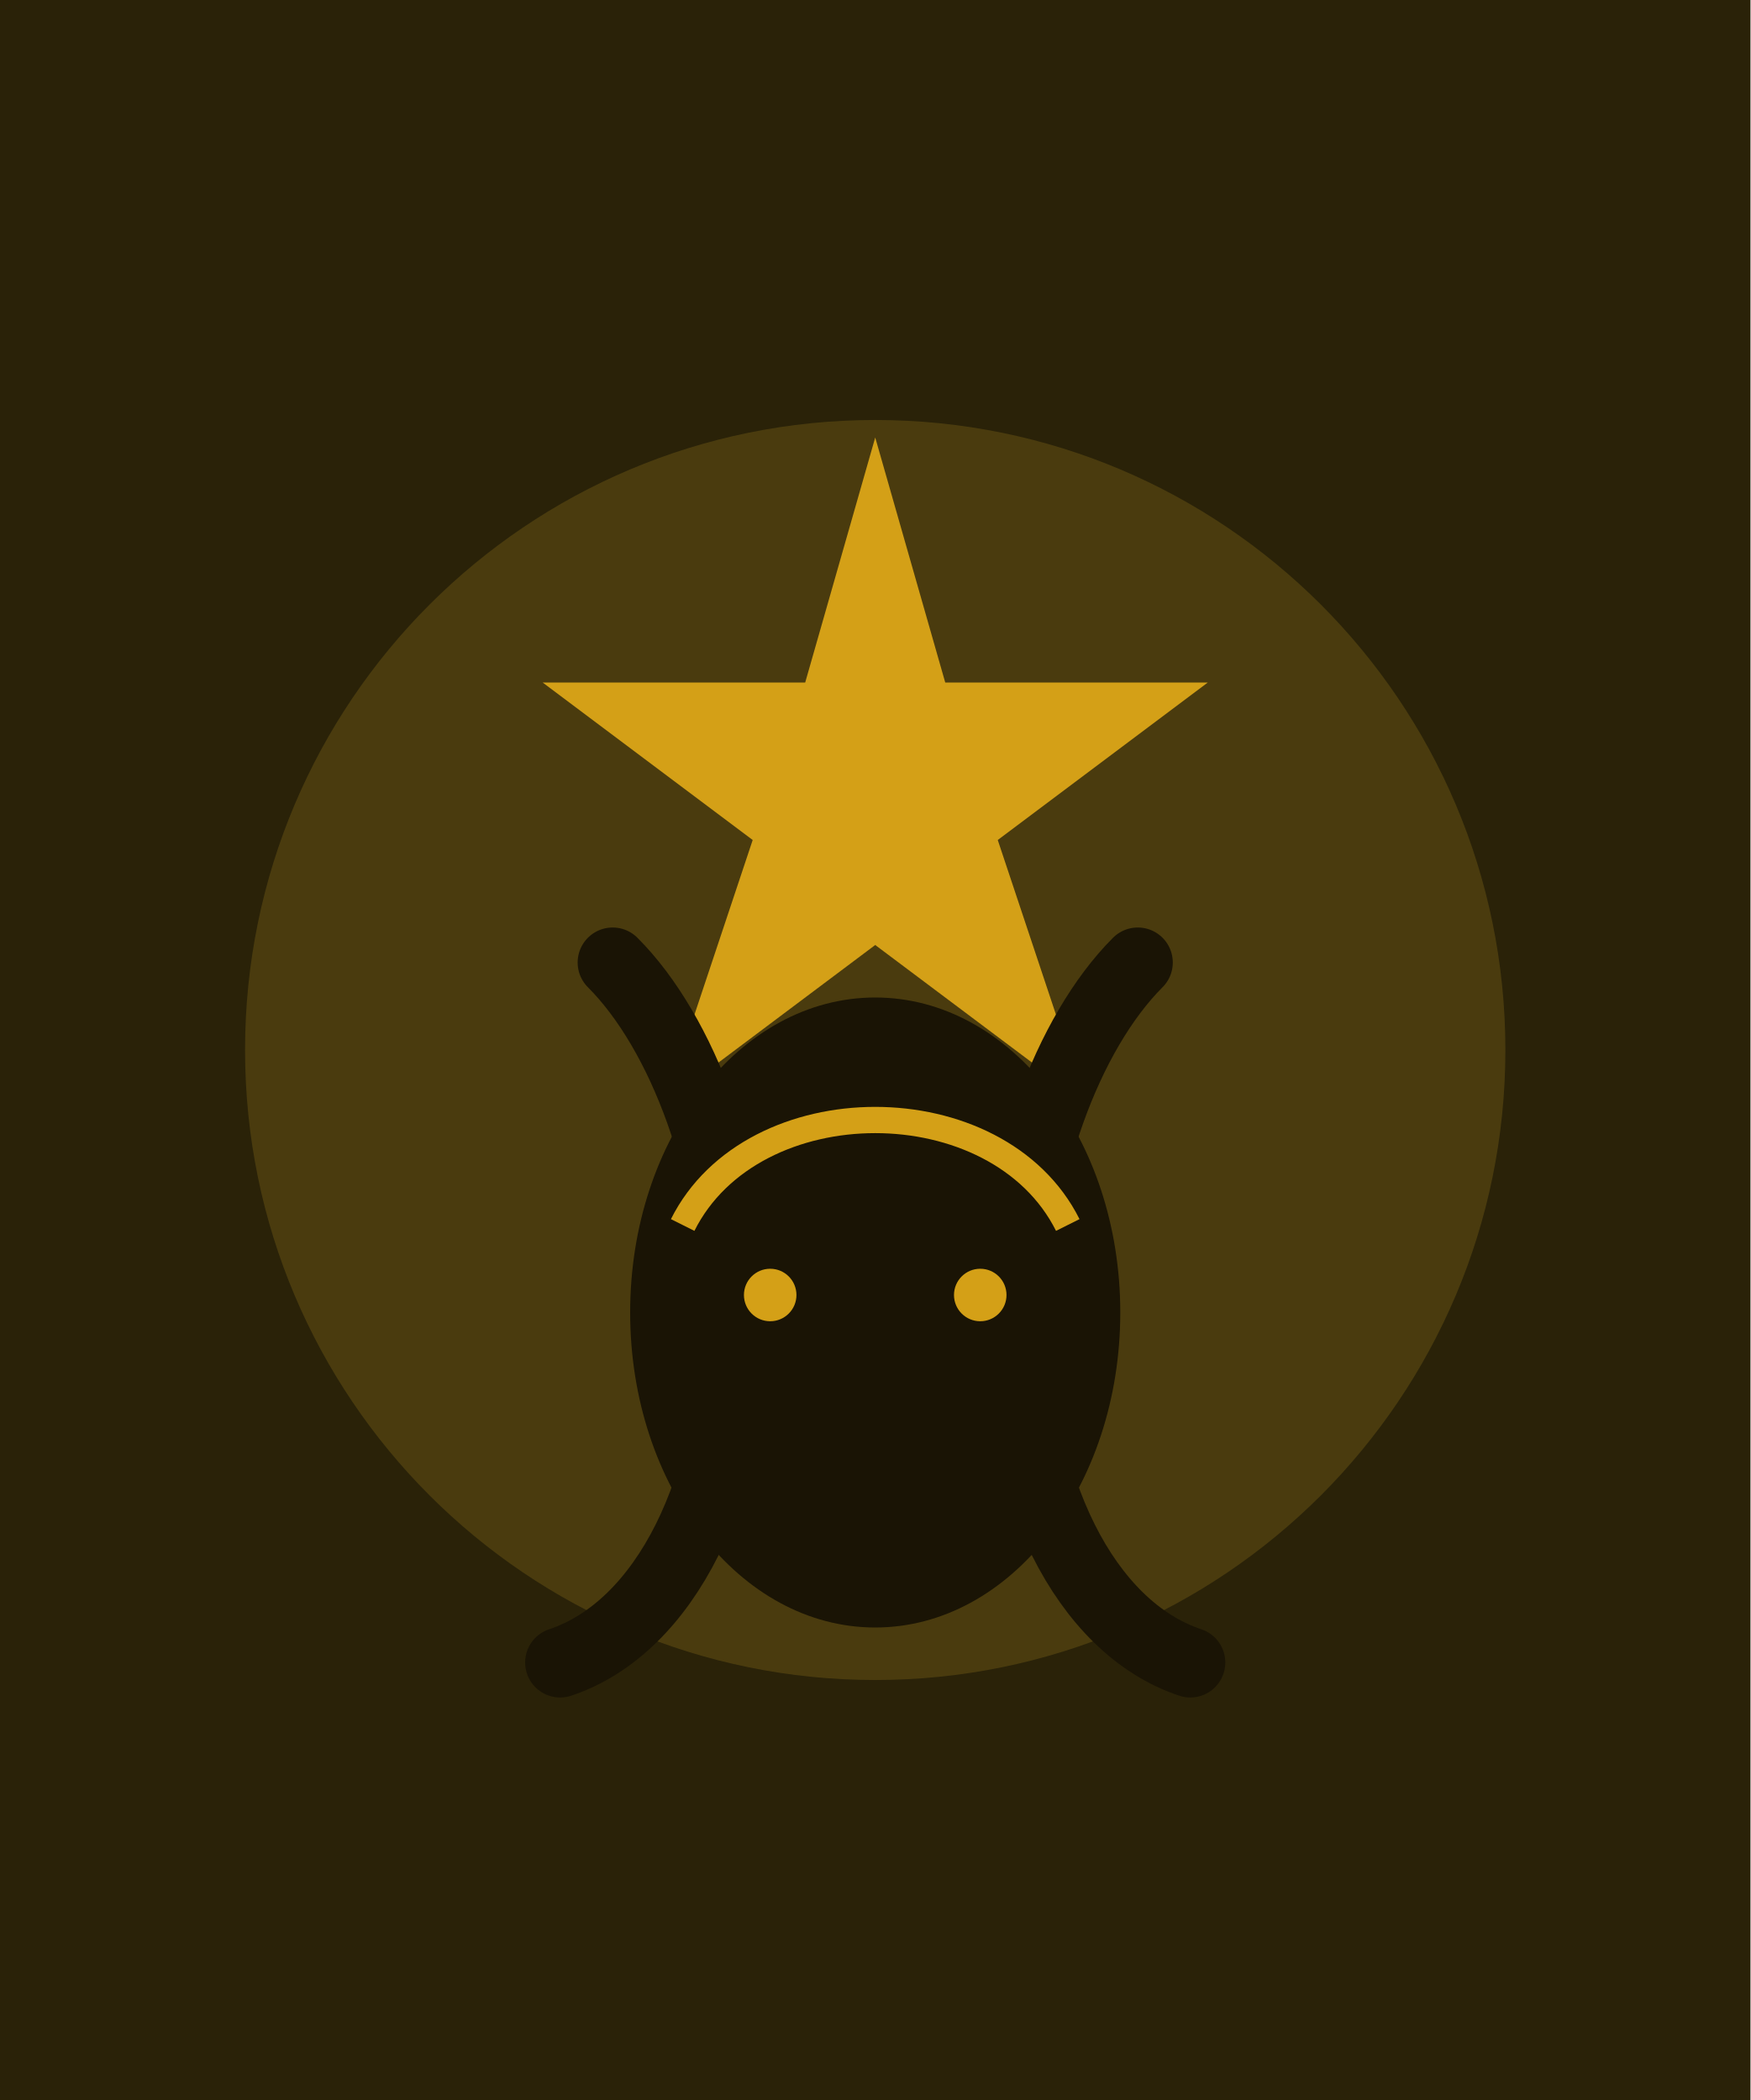
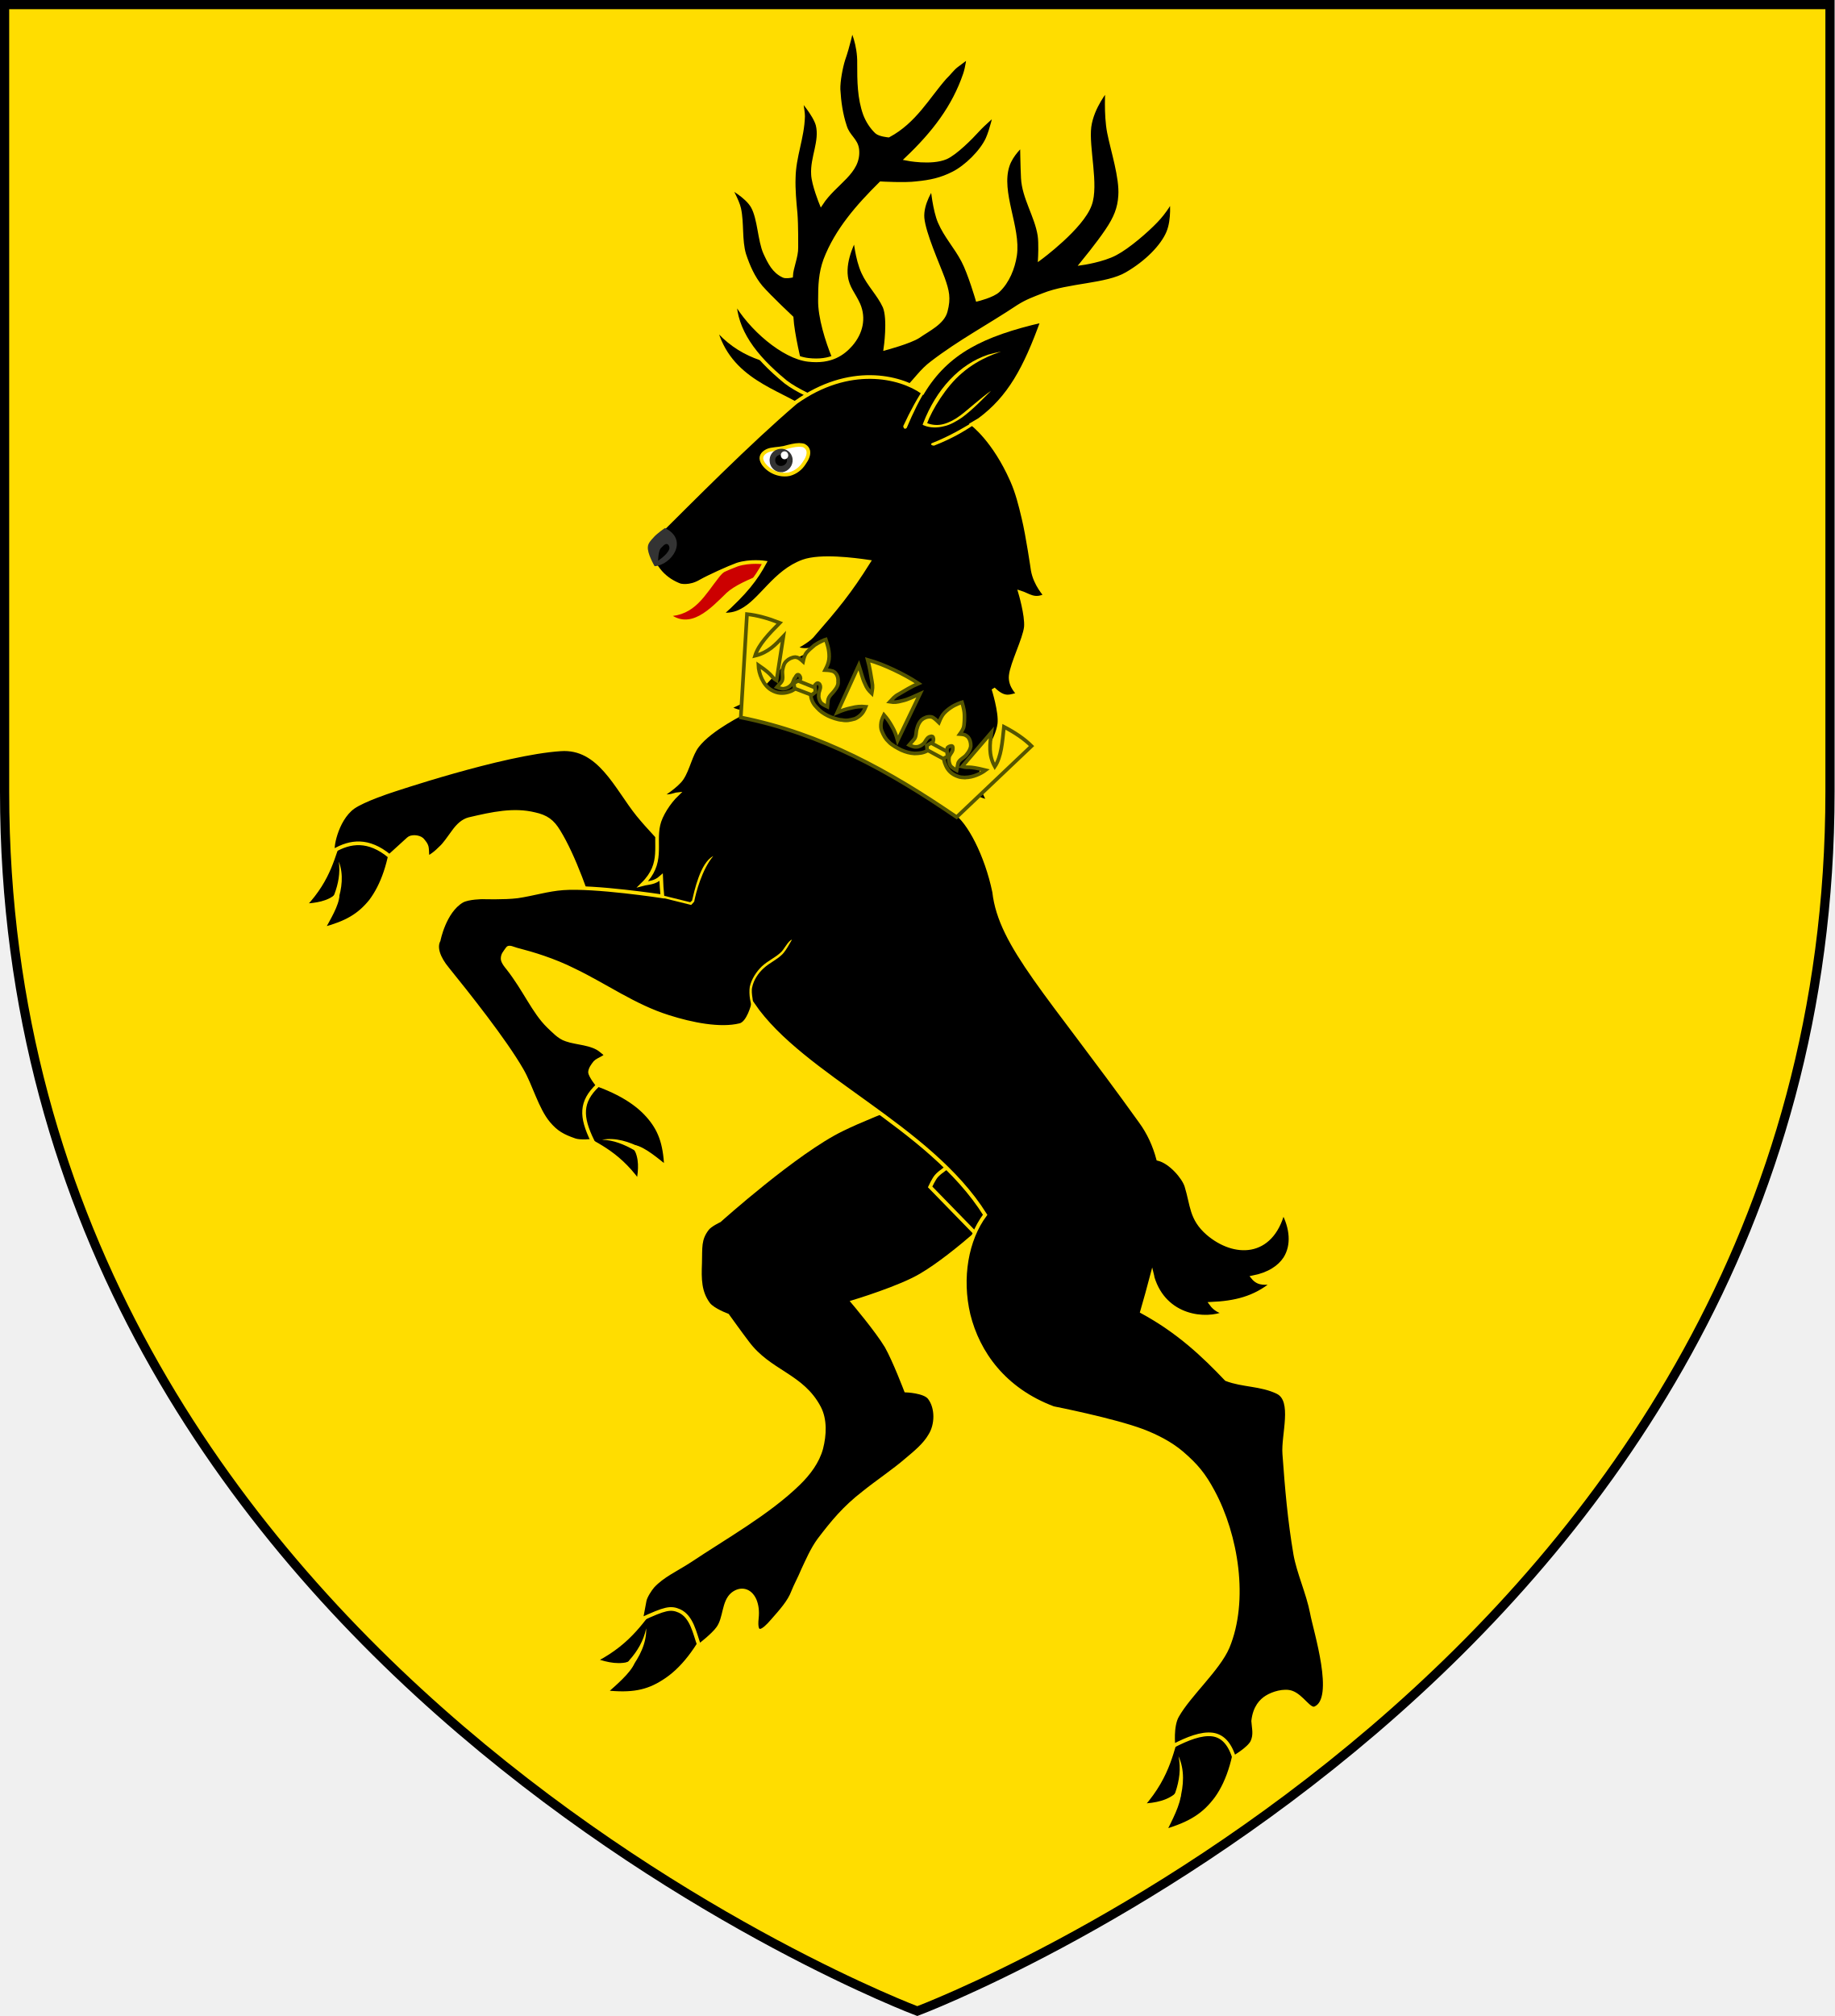
- <svg xmlns="http://www.w3.org/2000/svg" viewBox="0 0 200 240" fill="none">
-   <rect width="200" height="240" fill="#2a2208" />
-   <circle cx="100" cy="120" r="72" fill="#c9a227" opacity=".2" />
-   <path d="M100 50 L108 78 L138 78 L114 96 L124 126 L100 108 L76 126 L86 96 L62 78 L92 78 Z" fill="#d4a017" />
-   <path d="M70 110c8 8 14 24 14 40 0 20-8 36-20 40M130 110c-8 8-14 24-14 40 0 20 8 36 20 40" stroke="#1a1405" stroke-width="8" stroke-linecap="round" />
-   <ellipse cx="100" cy="150" rx="28" ry="36" fill="#1a1405" />
-   <path d="M78 140c8-16 36-16 44 0" stroke="#d4a017" stroke-width="3" />
-   <circle cx="88" cy="148" r="3" fill="#d4a017" />
-   <circle cx="112" cy="148" r="3" fill="#d4a017" />
+ <svg xmlns="http://www.w3.org/2000/svg" xmlns:xlink="http://www.w3.org/1999/xlink" width="700" height="769.068" version="1.1" id="svg5030">
+   <style id="style_css_sheet" type="text/css">
+ .stag {
+   fill:#000000;stroke:#ffdd00;stroke-width:1;
+ }
+ .stag-detail {
+   fill:#ffdd00;stroke:none;
+ }
+ </style>
+   <defs id="defs4957">
+     <radialGradient id="rg" gradientUnits="userSpaceOnUse" cx="220" cy="220" r="405">
+       <stop style="stop-color:#fff;stop-opacity:.3" offset="0" id="stop4947" />
+       <stop style="stop-color:#fff;stop-opacity:.2" offset=".2" id="stop4949" />
+       <stop style="stop-color:#666;stop-opacity:.1" offset=".6" id="stop4951" />
+       <stop style="stop-color:#000;stop-opacity:.13" offset="1" id="stop4953" />
+     </radialGradient>
+     <path id="shield" d="m 2,2 v 257 c 0,286 298,398 298,398 0,0 298,-112 298,-398 V 2 Z" />
+   </defs>
+   <use id="shine" xlink:href="#shield" transform="matrix(1.168614,0,0,1.168614,-0.5843072,-0.5843072)" style="fill:#ffdd00" x="0" y="0" width="100%" height="100%" />
+   <g id="stag" class="stag" transform="matrix(-1.354554,0.3629516,0.3629516,1.354554,462.4452,-43.08117)" style="fill:#000000;stroke:#ffdd00;stroke-width:1">
+     <g id="antlers">
+       <path d="m 107.9,54.52 c 7.6,4.34 14.9,9.18 20,16.22 2.2,3.15 3.2,6.37 4.2,10.14 1.3,4.5 1,11.38 0.4,15.99 -0.8,5.43 -3.6,13.93 -3.6,13.93 l 14.4,-1.8 c 5.9,-7.1 18.5,-13.2 18.3,-28.35 -4.1,9.02 -11.9,13.63 -19.7,16 0,0 -0.2,-8.9 -1.1,-13.12 0,0 4.2,-6.76 5.9,-10.2 1.4,-3.04 1.9,-6.36 2.1,-9.74 0.1,-4.06 -1.7,-8.34 -1.9,-12.39 -0.1,-2.14 1,-6.37 1,-6.37 0,0 -3.9,3.61 -4.7,6.82 -0.9,3.66 0.6,9.35 0,13.06 -0.5,2.88 -1,5.41 -3.2,7.27 -0.5,0.45 -2,0.56 -2,0.56 -0.7,-2.19 -2.8,-4.67 -3.4,-7.15 0,0 -1.6,-5.74 -2.2,-9.01 -0.5,-2.99 -1.1,-6.48 -2,-9.41 -1.6,-5.63 -5.1,-9.85 -6.8,-15.54 -0.4,-1.58 -0.6,-4.85 -0.6,-4.85 0,0 -2.6,5.19 -2.6,8.17 0.1,4.56 3.8,8.17 4.7,12.67 0.6,2.71 -0.1,8.23 -0.1,8.23 -5.1,-4.57 -12.3,-5.47 -13.3,-11.66 -0.4,-2.65 1.5,-4 1.6,-6.99 0.2,-3.43 -0.2,-6.75 -0.9,-10.13 -0.5,-2.14 -2.2,-5.69 -3.4,-7.55 -2.1,-3.04 -4.3,-7.32 -4.3,-7.32 -0.1,-0.28 -1,4.45 0.5,9.57 1.2,4.45 2.4,9.07 2,13.69 -0.2,1.91 -0.8,3.83 -1.8,5.46 -0.6,0.96 -2.9,1.8 -2.9,1.8 -7.91,-1.85 -13.04,-7.37 -18.89,-11.26 -1.36,-0.73 -2.54,-1.75 -3.89,-2.31 -1.46,-0.56 -3.77,-1.52 -3.77,-1.52 0,0 1.01,2.65 2.19,4.39 5.18,7.72 12.22,13.18 21.24,18.08 0,0 -6.14,3.04 -10.42,2.42 -2.82,-0.45 -7.89,-3.38 -10.31,-4.95 -2.03,-1.3 -5.63,-2.99 -5.63,-2.99 0,0 1.97,3.83 3.71,5.97 2.48,2.99 7.61,5.86 11.38,6.65 3.72,0.79 6.65,0.62 10.42,0 3.07,-0.4 9.37,-2.48 9.37,-2.48 z" id="path4960" />
+       <path d="m 130.2,113.7 c 0,0 12.2,-7.8 16.7,-13.7 6.6,-9.21 9.5,-17.15 7.7,-24.92 -2.1,8.33 -8.9,18.25 -15.2,20.72 -5.8,2.31 -9.6,0.79 -12.3,-1.01 -3.5,-2.37 -5.4,-5.97 -4.8,-10.02 0.5,-3.1 1.7,-5.07 1.3,-8.17 -0.6,-4.9 -5.1,-9.46 -5.1,-9.46 0,0 1,5.46 0.3,9.57 -0.6,3.61 -2.6,6.87 -3.2,10.48 -0.5,3.6 2.7,11.04 2.7,11.04 0,0 -6.9,0 -9.5,-0.85 -3.1,-1.13 -7.4,-1.86 -8.98,-4.73 -1.8,-3.15 -1.85,-5.13 -1.57,-8.73 0.39,-4.28 1.85,-13.12 1.13,-17.35 -0.74,-4 -4.73,-7.32 -4.73,-7.32 0,0 1.01,6.2 0.5,9.58 -0.62,4.22 -2.48,7.6 -3.43,11.82 -0.85,3.72 -1.02,11.21 -1.02,11.21 0,0 -4.33,0.11 -6.14,-0.9 C 81.47,89.27 79.1,86.12 77.69,82.91 74.65,75.87 77.52,65.22 73.3,58.8 c -1.75,-2.7 -5.18,-4.39 -5.18,-4.39 0,0 1.46,5.8 2.08,8.73 1.13,5.24 -0.9,10.92 -0.34,16.22 0.23,2.14 1.52,6.08 1.52,6.08 0,0 -13.18,-5.12 -16.95,-10.59 -3.27,-4.62 -3.21,-15.26 -5.35,-20.5 -2.14,-5.12 -7.32,-8.67 -7.32,-8.67 0,0 2.25,6.53 2.59,11.54 0.34,4.96 -0.1,12.73 1.52,17.41 1.07,3.21 2.76,5.52 5.97,8.28 3.15,2.76 8.79,6.81 8.79,6.81 0,0 -5.64,0.68 -9.47,-0.22 -3.83,-0.85 -9.91,-3.83 -12.95,-5.69 -3.04,-1.8 -5.52,-4.4 -5.52,-4.4 0,0 0.73,5.19 3.21,8.34 2.48,3.15 7.66,6.25 13.74,7.89 6.14,1.68 15.94,-1.24 23.38,-0.34 2.53,0.28 4.78,0.45 7.43,1.29 8.84,2.99 18.02,5.11 26.65,8.71 3.3,1.3 5.5,3.4 8.6,5.1 2.2,1.2 4.8,6.9 4.8,6.9 z" id="path4962" />
+     </g>
+     <g id="hooves">
+       <g id="g4969">
+         <path d="m 295.6,187.8 c 3.6,4.7 5.9,10.5 14.6,15.9 -3,0.6 -6.3,1.1 -9.4,-0.4 0.6,2.4 4.2,5.8 6.2,7.9 -6.7,0 -10.5,-1.1 -14.5,-4 -4.2,-3.3 -7.9,-8.6 -11.1,-17 z" id="path4965" />
+         <path class="stag-detail" d="m 298.1,194.6 c 0.4,3.1 1.7,5.8 3.5,8.3 0.1,0.1 0.4,0.4 0.7,0.5 0.3,0.2 0.7,0.3 0.8,0.4 l -2.1,-0.1 0.1,1.1 c -1.9,-2.9 -3.4,-6.5 -3,-10.2 z" id="path4967" style="fill:#ffdd00;stroke:none" />
+       </g>
+       <g id="g4975">
+         <path d="m 255,282.3 c -4,4.4 -9.4,7.8 -13.1,17.4 -1.3,-2.8 -2.5,-6 -1.5,-9.3 -2.3,1.1 -5.1,5.2 -6.8,7.5 -1.4,-6.5 -1,-10.4 1.2,-14.8 2.4,-4.8 7.1,-9.5 14.9,-14.2 z" id="path4971" />
+         <path class="stag-detail" d="m 248.5,286.2 c -3,0.9 -5.5,2.8 -7.7,5 -0.1,0.2 -0.3,0.5 -0.4,0.8 -0.1,0.4 -0.2,0.8 -0.3,0.9 l -0.3,-2.1 -1.1,0.4 c 2.8,-2.6 6.1,-4.7 9.8,-5 z" id="path4973" style="fill:#ffdd00;stroke:none" />
+       </g>
+       <g id="g4981">
+         <path d="m 266.1,411.4 c 5.4,3.5 9.9,8.7 20.8,11.1 -2.8,1.9 -6,3.6 -9.7,3.2 1.6,2.2 6.5,4.5 9.3,5.9 -6.7,2.6 -11,2.9 -16,1.3 -5.6,-1.7 -11.3,-5.9 -17.7,-13.5 z" id="path4977" />
+         <path class="stag-detail" d="m 271.3,417.7 c 1.5,3 3.9,5.4 6.7,7.2 0.1,0.2 0.5,0.3 0.9,0.4 0.3,0 0.7,0 0.9,0.1 l -2.1,0.7 0.5,1.1 c -3.1,-2.4 -6,-5.6 -6.9,-9.5 z" id="path4979" style="fill:#ffdd00;stroke:none" />
+       </g>
+       <g id="g4987">
+         <path d="m 137.9,481.1 c 3.8,5.3 6,11.8 15.4,18.1 -3.4,0.7 -7.1,1.1 -10.5,-0.8 0.7,2.8 4.4,6.7 6.5,9.1 -7.5,-0.2 -11.6,-1.6 -15.9,-5 -4.5,-3.7 -8.4,-9.9 -11.5,-19.3 z" id="path4983" />
+         <path class="stag-detail" d="m 140.4,488.8 c 0.2,3.4 1.5,6.5 3.4,9.3 0.1,0.1 0.4,0.5 0.7,0.6 0.4,0.3 0.8,0.4 0.9,0.5 l -2.3,-0.2 v 1.3 c -2,-3.4 -3.4,-7.5 -2.7,-11.5 z" id="path4985" style="fill:#ffdd00;stroke:none" />
+       </g>
+     </g>
+     <path id="stag-upper-limb" d="m 260.9,192.6 c -6.6,0.2 -12.5,0.5 -17.6,3.3 -2.9,1.5 -4.2,3.1 -5.1,6.2 -4.5,15 -3.6,46.7 -3.6,46.7 L 206,260.7 189.8,246.8 c 0,0 19.4,-27.9 26.4,-43.5 3.8,-8.6 5.3,-20.6 15.7,-22.6 15.6,-3.1 47.8,-1 47.8,-1 0,0 7.5,0.4 10.8,1.6 5.5,2.1 9,10 8.2,10.1 -5.1,-1.4 -10,-0.7 -14.3,5.3 l -6.2,-3.2 c -0.9,-0.5 -2.8,0.1 -3.5,1.1 -0.3,0.6 -0.9,1.7 -0.7,2.7 0.3,2 1.1,3 -1.3,2 -0.8,-0.3 -1.7,-0.8 -2.4,-1.2 -1.2,-0.6 -2.8,-2 -4.3,-3.2 -1.8,-1.5 -3.4,-2.3 -5.1,-2.3 z" />
+     <path id="stag-lower-limb" d="m 183.1,387 c -2.5,-2.3 -3.8,-6.7 -2.5,-9.9 0.8,-2.1 5.7,-3.6 5.7,-3.6 0,0 0.9,-8.8 2,-13 1.4,-4.9 5.7,-14 5.7,-14 0,0 -13.6,-0.4 -20,-2.3 -10.4,-2.9 -26.4,-11.7 -26.4,-11.7 l 4.8,-35.9 c 0,0 21.8,1.7 32.3,3.8 13.6,2.6 38.6,15.3 38.6,15.3 0,0 2.8,0.5 3.8,1.3 2.9,2.2 3.1,4.5 4.3,8.5 1.3,4.2 2.2,7.6 0.7,11.4 -0.8,1.9 -4.2,4.3 -4.2,4.3 0,0 -2.3,6.1 -3.3,8.5 -3.7,9.4 -12.1,12.4 -14.3,22.2 -0.8,3.6 0.5,7.6 2.3,10.8 1.9,3.3 5.1,5.8 8.5,7.7 10,5.6 23,8.9 33.9,12.6 4.3,1.4 8.3,2 11.6,4.1 0.9,0.6 2.7,2.2 3.2,3.3 l 2.2,4.6 c -7,-1.2 -8.6,-1.2 -10.7,0.5 -2.8,2.4 -2.4,6.7 -2.7,10.5 0,0 -4.4,-1.8 -6.2,-3.3 -2.6,-2.1 -3.2,-6.5 -6.2,-7.9 -2.5,-1.1 -4.9,0 -5.4,3.1 -0.2,1.5 0,3.1 0.7,4.9 1.9,4.9 -0.7,4 -3.9,1.8 -3,-2 -5.8,-3.8 -7.5,-6.2 -1.1,-1.5 -2.5,-2.9 -4.2,-5.1 -1.7,-2 -3.8,-4.7 -6.3,-6.7 -4.8,-3.7 -8.8,-6.6 -15,-9.2 -4.3,-1.9 -9.6,-3.7 -13.5,-5.6 -3,-1.4 -5.9,-2.7 -8,-4.8 z" />
+     <path id="stag-groin" d="m 158.9,317.5 c 0,0 3,0.9 4.3,1.8 0.9,0.6 2.4,2.4 2.4,2.4 l -9.8,17.5 -6.3,-6.1 z" />
+     <path id="stag-tongue" style="fill:#cc0000" d="m 194.3,152.8 c -4.8,6.5 -11.9,1.9 -17.3,-1.1 -4.7,-2.5 -17.1,-2.8 -17.1,-2.8 l 3,-5.3 c 0,0 10,-1.5 15.5,2.6 5.1,3.8 9,8.3 15.9,6.6 z" />
+     <path id="stag-body" d="m 180.1,156.5 c -1.6,0.8 -3.8,0.9 -5.4,0.5 -5.9,-1.2 -11.5,-7.9 -19.8,-8.6 -5,-0.4 -13.5,3.1 -17.2,4.7 7.2,6.7 11.6,9.8 20.2,15.6 1.6,1 5.1,1.8 5.1,1.8 -0.5,0.6 -1.7,1.3 -3.3,1.5 -0.2,0.3 5.5,0.9 7.9,2.1 3.2,1.7 6.7,4.3 9.9,5.8 2.1,1 7.2,1.7 7.2,1.7 -1.1,1.1 -2.8,2.1 -3.7,2.3 0,0 10,1.9 14.7,5.5 2.4,1.8 4.1,5.5 6.4,7.5 1.8,1.6 6.6,3.1 6.6,3.1 -2,1 -3.7,0.6 -4.3,0.7 2.9,1.6 5.9,4.4 7.1,6.7 2.6,4.9 1.2,10.5 8.3,14.5 -1.7,0 -3.1,0.6 -5.3,-0.5 0.4,1.7 0.7,3.4 1,5.1 0,0 17.1,-7.5 25.5,-9.1 4.1,-0.8 8.4,-0.6 12.6,-1.1 3.6,-0.5 9.2,-2.2 9.2,-2.2 0,0 3.8,-1 5.7,-0.5 5.4,1.5 8.9,8.7 8.9,8.7 1.5,1.6 1.3,4.6 -0.3,8.1 -3.6,8.1 -10,22.8 -12.4,31.8 -1.3,4.7 -1.2,11.4 -3.3,15.9 -1.4,3 -2.9,4.4 -5.7,6.3 -1.3,0.9 -4.6,1.4 -4.6,1.4 1.4,-7.2 0.4,-11.1 -5.3,-14.2 0,0 1.3,-2.9 1.1,-4 -0.3,-0.9 -1.2,-1.6 -2,-2.2 -1.1,-0.7 -3.9,-0.6 -3.2,-1.6 l 0.8,-1.1 c 1.8,-2.6 6,-3.7 8.3,-5.3 1.8,-1.1 2.9,-3.4 3.8,-4.8 2.9,-4.9 3.6,-11.2 6.6,-18.2 0,0 0.9,-1.8 0.7,-2.7 -0.3,-1.2 -1,-1.5 -1.9,-2.3 -0.7,-0.7 -1.4,0.3 -3.1,1.2 -3,1.7 -8.3,4.9 -13.1,9.2 -7.1,6.1 -13.2,13.6 -21.4,18.8 -5.6,3.6 -12.7,7.1 -18.2,7.2 -2.4,0.1 -4.9,-4.5 -4.9,-4.5 -7.9,22.5 -37.8,44.2 -46.2,71.6 6.6,5.2 11.1,14.8 11.4,25.1 0.2,10.7 -4.1,22.2 -15.7,30.5 0,0 -14.9,7.3 -21.9,12.3 -3.3,2.4 -6.4,5.2 -8.7,8.5 -3,4.4 -4.3,7.3 -5.5,12.4 -3.1,13.1 -1.3,31 7.1,41.9 4,5.1 13.5,9.8 18.1,14.5 2.3,2.3 3.1,7.6 3.1,7.6 -4.2,-0.9 -8.2,-1.4 -11.1,-0.2 -2.3,1 -3.8,3.2 -4,7.5 0,0 -4.5,-1.2 -5.9,-2.8 -1.4,-1.7 -1.3,-3.4 -1.7,-5.4 -1.4,-3.6 -3.6,-4.8 -5.2,-5.3 -1.9,-0.6 -5.1,-0.7 -6.9,0.5 -2.5,1.7 -3.4,6.1 -5.1,5.8 -6.4,-0.9 -5.44,-20.4 -5.84,-25.3 -0.39,-5.4 0.68,-11.5 0.23,-16.6 -0.9,-9.5 -2.37,-17.7 -4.17,-27.1 -0.96,-5.1 -6.47,-13.3 -2.59,-16.7 3.83,-3.3 8.73,-4.2 12.57,-7 4.3,-7.9 9.2,-15.9 17.4,-23.7 -1.8,-3 -3.6,-6 -5.3,-9 0,0.3 0.1,0.6 0.1,0.8 -0.4,11.4 -10.9,15.3 -16.66,14.4 1.3,-0.7 2.48,-1.6 3.16,-3.4 -6.31,1.4 -11.78,1.6 -17.69,-1.1 1.69,-0.7 3.72,-0.4 4.84,-2.9 -4.45,0.3 -7.66,-0.8 -9.8,-2.7 -3.15,-2.9 -3.88,-7.6 -2.76,-12.4 6.26,10.9 16,8.1 21.29,0.4 3.44,-5.1 2.09,-8.5 2.31,-14 0.12,-2.5 2.51,-7.5 5.51,-9.1 0,-3.8 0.6,-7.5 2,-11.1 15.1,-40.1 24.5,-56 22.3,-70.6 -0.6,-10.3 1.7,-20.4 4.7,-23.7 -1,-2.6 -2.5,-4.3 -4.7,-6 -1,3.2 -3.1,4.8 -5,5.5 0,0 1.4,-4 0.3,-7.3 -1.4,-4.4 -6.7,-8 -8.5,-12.3 -1.2,-3 -0.9,-9.6 -0.9,-9.6 -2.3,3.9 -4,3 -6.3,3.2 0,0 1.9,-2.7 0.8,-5.5 -1.2,-3.1 -6.2,-8.6 -7.4,-11.7 -1.08,-3 -0.9,-9.5 -0.9,-9.5 -2.08,1.3 -3.09,3.3 -6.47,2.6 0,0 1.92,-3.5 1.58,-7.5 0,0 -1.13,-9.5 -1.24,-14.4 -0.11,-3.6 -0.17,-7.2 0.39,-10.7 1.86,-11.9 6.44,-17.6 6.44,-17.6 l -2.16,-0.6 c -9.4,-3.7 -15.6,-10.2 -23.54,-21.6 16.79,-0.6 27.3,1.6 36.5,10.4 4.9,-5.9 17.4,-12.54 34.1,-6.3 15.3,7.3 34.4,18.5 46.1,25.2 1.2,0.6 2.1,1.5 2.7,2.1 0.5,6.4 -2.3,10.3 -5.5,12.6 0,0 -2.3,1.4 -5.8,0.4 -2.3,-0.6 -8.3,-1.6 -10.7,-1.8 -3.7,-0.2 -7.4,1.4 -7.4,1.4 3.5,3.7 7.1,6.5 15,10.5 z" />
+     <path class="stag-detail" d="m 208,229.7 0.6,0.3 6.9,-3.8 0.8,0.3 -7.6,4.2 -0.1,0.1 -0.2,-0.1 -0.8,-0.5 v -0.1 h -0.1 c -1,-2.1 -4.3,-7.9 -8.2,-10.6 3.9,0.8 7.5,8 8.7,10.2 z" id="path4995" style="fill:#ffdd00;stroke:none" />
+     <path class="stag-detail" d="m 188.4,249.6 c 1.9,1 3.8,1.2 5.9,2.3 1.8,1 3.6,2.6 4.6,4.5 0.4,0.9 0.7,2.2 0.8,3.2 0.1,1.1 0.1,2 0.1,2 h -0.6 c 0,0 0,-0.8 -0.2,-1.9 -0.1,-1.1 -0.3,-2.3 -0.7,-3 -0.9,-1.8 -2.6,-3.3 -4.4,-4.2 -1.9,-1 -3.8,-1.2 -5.8,-2.3 -0.7,-0.4 -1.6,-1.2 -2.3,-1.9 -0.7,-0.7 -1.3,-1.3 -1.3,-1.3 1.1,0 2.8,2.1 3.9,2.6 z" id="path4997" style="fill:#ffdd00;stroke:none" />
+     <g id="stag-ear" class="stag-detail" style="fill:#ffdd00;stroke:none">
+       <path d="m 91.77,107.1 c 8.15,0.5 16.03,5.4 21.93,13.5 l 0.2,0.3 -0.2,0.2 c -1.5,1.2 -3.5,1.7 -5.3,1.7 -1.7,0.1 -3.5,-0.4 -5.3,-1 -3.61,-1.4 -7.1,-3.6 -9.58,-5 2.65,0.9 8.18,3.7 9.78,4.3 1.7,0.7 3.5,1.1 5.1,1.1 1.5,0 3,-0.5 4.2,-1.4 -2.1,-3 -7.5,-8.3 -12.68,-10.7 -5.95,-2.9 -11.7,-2.8 -11.75,-2.9 1.24,-0.1 2.42,-0.1 3.6,-0.1 z" id="path4999" />
+       <path d="m 98.93,123.3 c 3.77,1.1 8.47,2.5 13.87,3.1 0.5,0.2 0.2,0.6 -0.4,0.8 -5.5,-0.6 -9.7,-1.8 -13.7,-3.3 z M 110.5,111 c 2.8,2.4 5.6,5.3 8.6,8.9 0.1,0.8 -0.3,1 -0.8,0.7 -2.8,-3.6 -5.5,-6.7 -8.2,-9.1 z" id="path5001" />
+     </g>
+     <g id="stag-eye">
+       <path style="fill:#ffffff" d="m 147.8,117.5 c -0.5,0.2 -1.1,0.3 -1.4,0.7 -0.4,0.4 -0.6,0.9 -0.6,1.5 0.1,1.1 0.8,2 2,3 1.2,1.1 2.8,1.8 4.6,1.8 1.8,-0.1 3.4,-1 4.5,-2.1 1.1,-1.1 1.8,-2.5 1.8,-3.6 0,-0.6 -0.3,-1.1 -0.7,-1.4 -0.4,-0.3 -0.9,-0.5 -1.5,-0.6 -1.2,-0.2 -2.8,0.3 -4.5,0.4 -1.7,0 -3,0 -4.2,0.3 z" id="path5004" />
+       <g style="stroke:none" id="g5012">
+         <path style="fill:#333333" d="m 156.7,119.9 c 0.3,1.7 -0.9,3.3 -2.6,3.6 -1.7,0.2 -3.3,-1 -3.6,-2.7 -0.3,-1.8 0.9,-3.4 2.6,-3.6 1.8,-0.3 3.4,0.9 3.6,2.7 z" id="path5006" />
+         <path style="fill:#000000" d="m 153.4,118.8 c -0.9,0.1 -1.6,0.8 -1.4,1.7 0.1,0.9 1,1.4 1.8,1.3 0.9,-0.1 1.5,-0.8 1.4,-1.7 -0.1,-1 -1,-1.5 -1.8,-1.3 z" id="path5008" />
+         <path style="fill:#ffffff" d="m 152.7,118.2 c 0.5,0.2 0.8,0.8 0.6,1.4 -0.2,0.6 -0.8,0.8 -1.3,0.6 -0.5,-0.2 -0.8,-0.8 -0.6,-1.4 0.2,-0.6 0.8,-0.8 1.3,-0.6 z" id="path5010" />
+       </g>
+     </g>
+     <g id="stag-nose" style="stroke:none">
+       <path style="fill:#333333" d="m 194.3,139.2 c -4.4,0.9 -11,-4.4 -5.4,-9.3 0,0 2.6,0.9 3.7,1.7 0.8,0.5 1.8,1.1 2.1,2 0.7,1.7 -0.4,5.6 -0.4,5.6 z" id="path5015" />
+       <path d="m 193,138 c 0,0 -0.7,-2.5 -1.6,-3.1 -0.6,-0.3 -1.4,-1 -2,-0.6 -0.4,0.3 -0.4,1.2 -0.1,1.5 0.9,1.3 3.7,2.2 3.7,2.2 z" id="path5017" />
+     </g>
+     <g id="crown" style="fill:#ffdd00;stroke:#555500">
+       <path d="M 132.6,226.4 107.9,213 c 1.4,-2.4 3.4,-4.7 5.9,-7 1.5,3.9 2.8,7.7 5.2,9.8 0.9,-3.5 -0.3,-6.3 -1.5,-9.2 l 10.1,6.9 c -1.8,1 -1.2,0 -5.9,2.6 1.5,0.6 3.8,1 5.8,0.5 0,0 0.1,0 0.1,0 0.6,-0.2 1.3,-0.4 1.8,-0.8 1.5,-1 2.2,-2.3 2.4,-3.7 0.2,-1.1 0.2,-2.3 -0.6,-3.1 -0.4,-0.5 -0.8,-0.9 -1.1,-1.5 -0.3,-0.2 -1,-0.3 -1.3,-0.1 -0.3,0.2 0,0.8 0.1,1.1 0.4,0.7 1.2,1 1.5,1.7 0.3,0.7 0.4,1.5 0.2,2.3 -0.3,0.7 -1.3,1.6 -1.3,1.6 l -0.8,-1.6 c -0.5,-1.1 -2.1,-1.1 -3,-1.9 -0.7,-0.5 -1.3,-1.1 -1.6,-1.8 -0.3,-0.9 -0.3,-1.9 0.1,-2.7 0.1,-0.2 0.4,-0.5 0.6,-0.7 0.4,-0.3 1.3,-0.6 1.3,-0.6 0,0 -1,-0.8 -1.4,-1.4 -0.5,-0.8 -1,-2.6 -1.2,-3.5 -0.3,-1.4 -0.2,-3.1 -0.2,-3.3 0.2,0 1.9,0.1 3.3,0.6 0.9,0.3 2,0.8 2.7,1.4 0.6,0.5 1.5,1.7 1.5,1.7 0,0 0.7,-1.2 1,-1.5 0.2,-0.3 0.5,-0.5 0.8,-0.6 0.8,-0.3 1.8,-0.2 2.6,0.2 0.7,0.4 1.3,1.1 1.7,1.8 0.7,1 0.7,2.3 1.8,2.9 l 1.5,1 c 0,0 -1,0.9 -1.7,1 -0.8,0.2 -1.5,0 -2.3,-0.4 -0.6,-0.4 -1,-1.1 -1.8,-1.3 -0.3,0 -0.7,-0.1 -0.9,0.1 -0.3,0.3 -0.1,1 0.1,1.3 l 1,1.3 c 0.3,0.4 0.9,0.7 1.3,0.8 1.2,0.3 2.3,0.1 3.5,-0.2 1.2,-0.4 2.2,-1 3.2,-1.8 0.8,-0.7 2.2,-2 2.7,-3 0.7,-1.1 0.9,-2 1.1,-3.4 0.1,-0.7 -0.1,-1.5 -0.4,-2.2 -0.3,-0.8 -1.3,-1.9 -1.3,-1.9 -0.6,1.2 -1,2.4 -1.3,3.6 -0.4,1.4 -0.5,2.8 -0.5,4.1 l -9.2,-10.7 c 2,0.3 3.5,0.7 5.3,0.6 1.4,0 2.1,-0.1 3.2,-0.6 -1,-0.6 -1.5,-1.1 -2.9,-1.4 -1.8,-0.5 -3.8,-1.1 -5.9,-1.4 1.7,-1.9 3.6,-3.7 5.5,-5.3 2,-1.7 4,-3.2 6.2,-4.5 0,2.1 0.2,4.1 0.4,6 0.1,1.5 0.4,2 0.9,3.1 0.6,-1 0.9,-1.6 1.1,-3.1 0.3,-1.6 0.2,-3.2 0.3,-5.2 l 9,10.9 c -1.3,-0.2 -2.7,-0.3 -4.1,-0.2 -1.3,0 -2.5,0.2 -3.8,0.7 0,0 0.8,1.1 1.6,1.6 0.6,0.4 1.4,0.7 2.1,0.8 1.4,0 2.3,0 3.5,-0.6 1,-0.3 2.6,-1.4 3.4,-2.1 1,-0.9 1.7,-1.7 2.3,-2.9 0.6,-1 0.9,-2.1 0.8,-3.3 -0.1,-0.5 -0.2,-1 -0.6,-1.4 l -1.1,-1.2 c -0.3,-0.3 -0.9,-0.7 -1.2,-0.4 -0.3,0.2 -0.3,0.6 -0.3,0.9 0.1,0.8 0.8,1.3 1,2.1 0.3,0.7 0.3,1.5 0,2.3 -0.3,0.6 -1.4,1.5 -1.4,1.5 l -0.6,-1.6 c -0.5,-1.2 -1.7,-1.5 -2.6,-2.3 -0.7,-0.5 -1.3,-1.2 -1.4,-2 -0.3,-0.8 -0.3,-1.8 0.2,-2.6 0.2,-0.2 0.4,-0.5 0.7,-0.6 0.4,-0.3 1.7,-0.7 1.7,-0.7 0,0 -1.1,-1.2 -1.4,-1.8 -0.5,-0.8 -0.8,-2 -0.9,-2.9 -0.2,-1.5 0,-3.1 0,-3.3 0.2,0 1.9,0.2 3.3,0.7 0.8,0.4 2.5,1.1 3.1,1.8 0.5,0.5 1.1,1.7 1.1,1.7 0,0 0.5,-0.8 0.9,-1.2 0.2,-0.2 0.5,-0.4 0.8,-0.5 0.9,-0.2 1.9,0 2.6,0.4 0.8,0.4 1.2,1.1 1.6,1.9 0.6,1.1 0.3,2.6 1.3,3.3 l 1.5,1 c 0,0 -1.2,0.9 -1.8,0.9 -0.8,0.1 -1.6,-0.1 -2.3,-0.6 -0.6,-0.4 -0.8,-1.2 -1.5,-1.6 -0.2,-0.3 -0.7,-0.7 -1,-0.4 -0.3,0.3 -0.4,1 -0.1,1.3 0.4,0.5 0.8,1 1.2,1.4 0.7,0.9 1.9,1.1 2.9,1.1 1.5,0 2.9,-0.4 4.2,-1.7 1.9,-1.9 2.2,-5.3 1.7,-7.5 -3.5,4.1 -2.3,3.8 -3.7,5.3 l -4.9,-11.1 c 2.6,1.6 5.1,3.2 8.8,3.1 -1.7,-2.7 -5.2,-4.8 -8.8,-6.9 2.7,-2 5.4,-3.6 8,-4.6 l 8.9,26.7 c -20.2,10 -35.2,24.5 -49.7,41.4 z" id="path5020" />
+       <path d="m 166.1,181.2 -0.1,-1.4 -1.3,-0.4 -4,3 0.2,1.2 1.2,0.5 z" id="path5022" />
+       <path d="m 130.7,209.8 -0.2,-1.3 3.6,-3.4 1.3,0.4 0.2,1.2 -3.6,3.4 z" id="path5024" />
+     </g>
+   </g>
+   <use id="use5028" xlink:href="#shield" style="fill:none;stroke:#000000;stroke-width:3" transform="matrix(1.168614,0,0,1.168614,-0.5843072,-0.5843072)" x="0" y="0" width="100%" height="100%" />
</svg>
